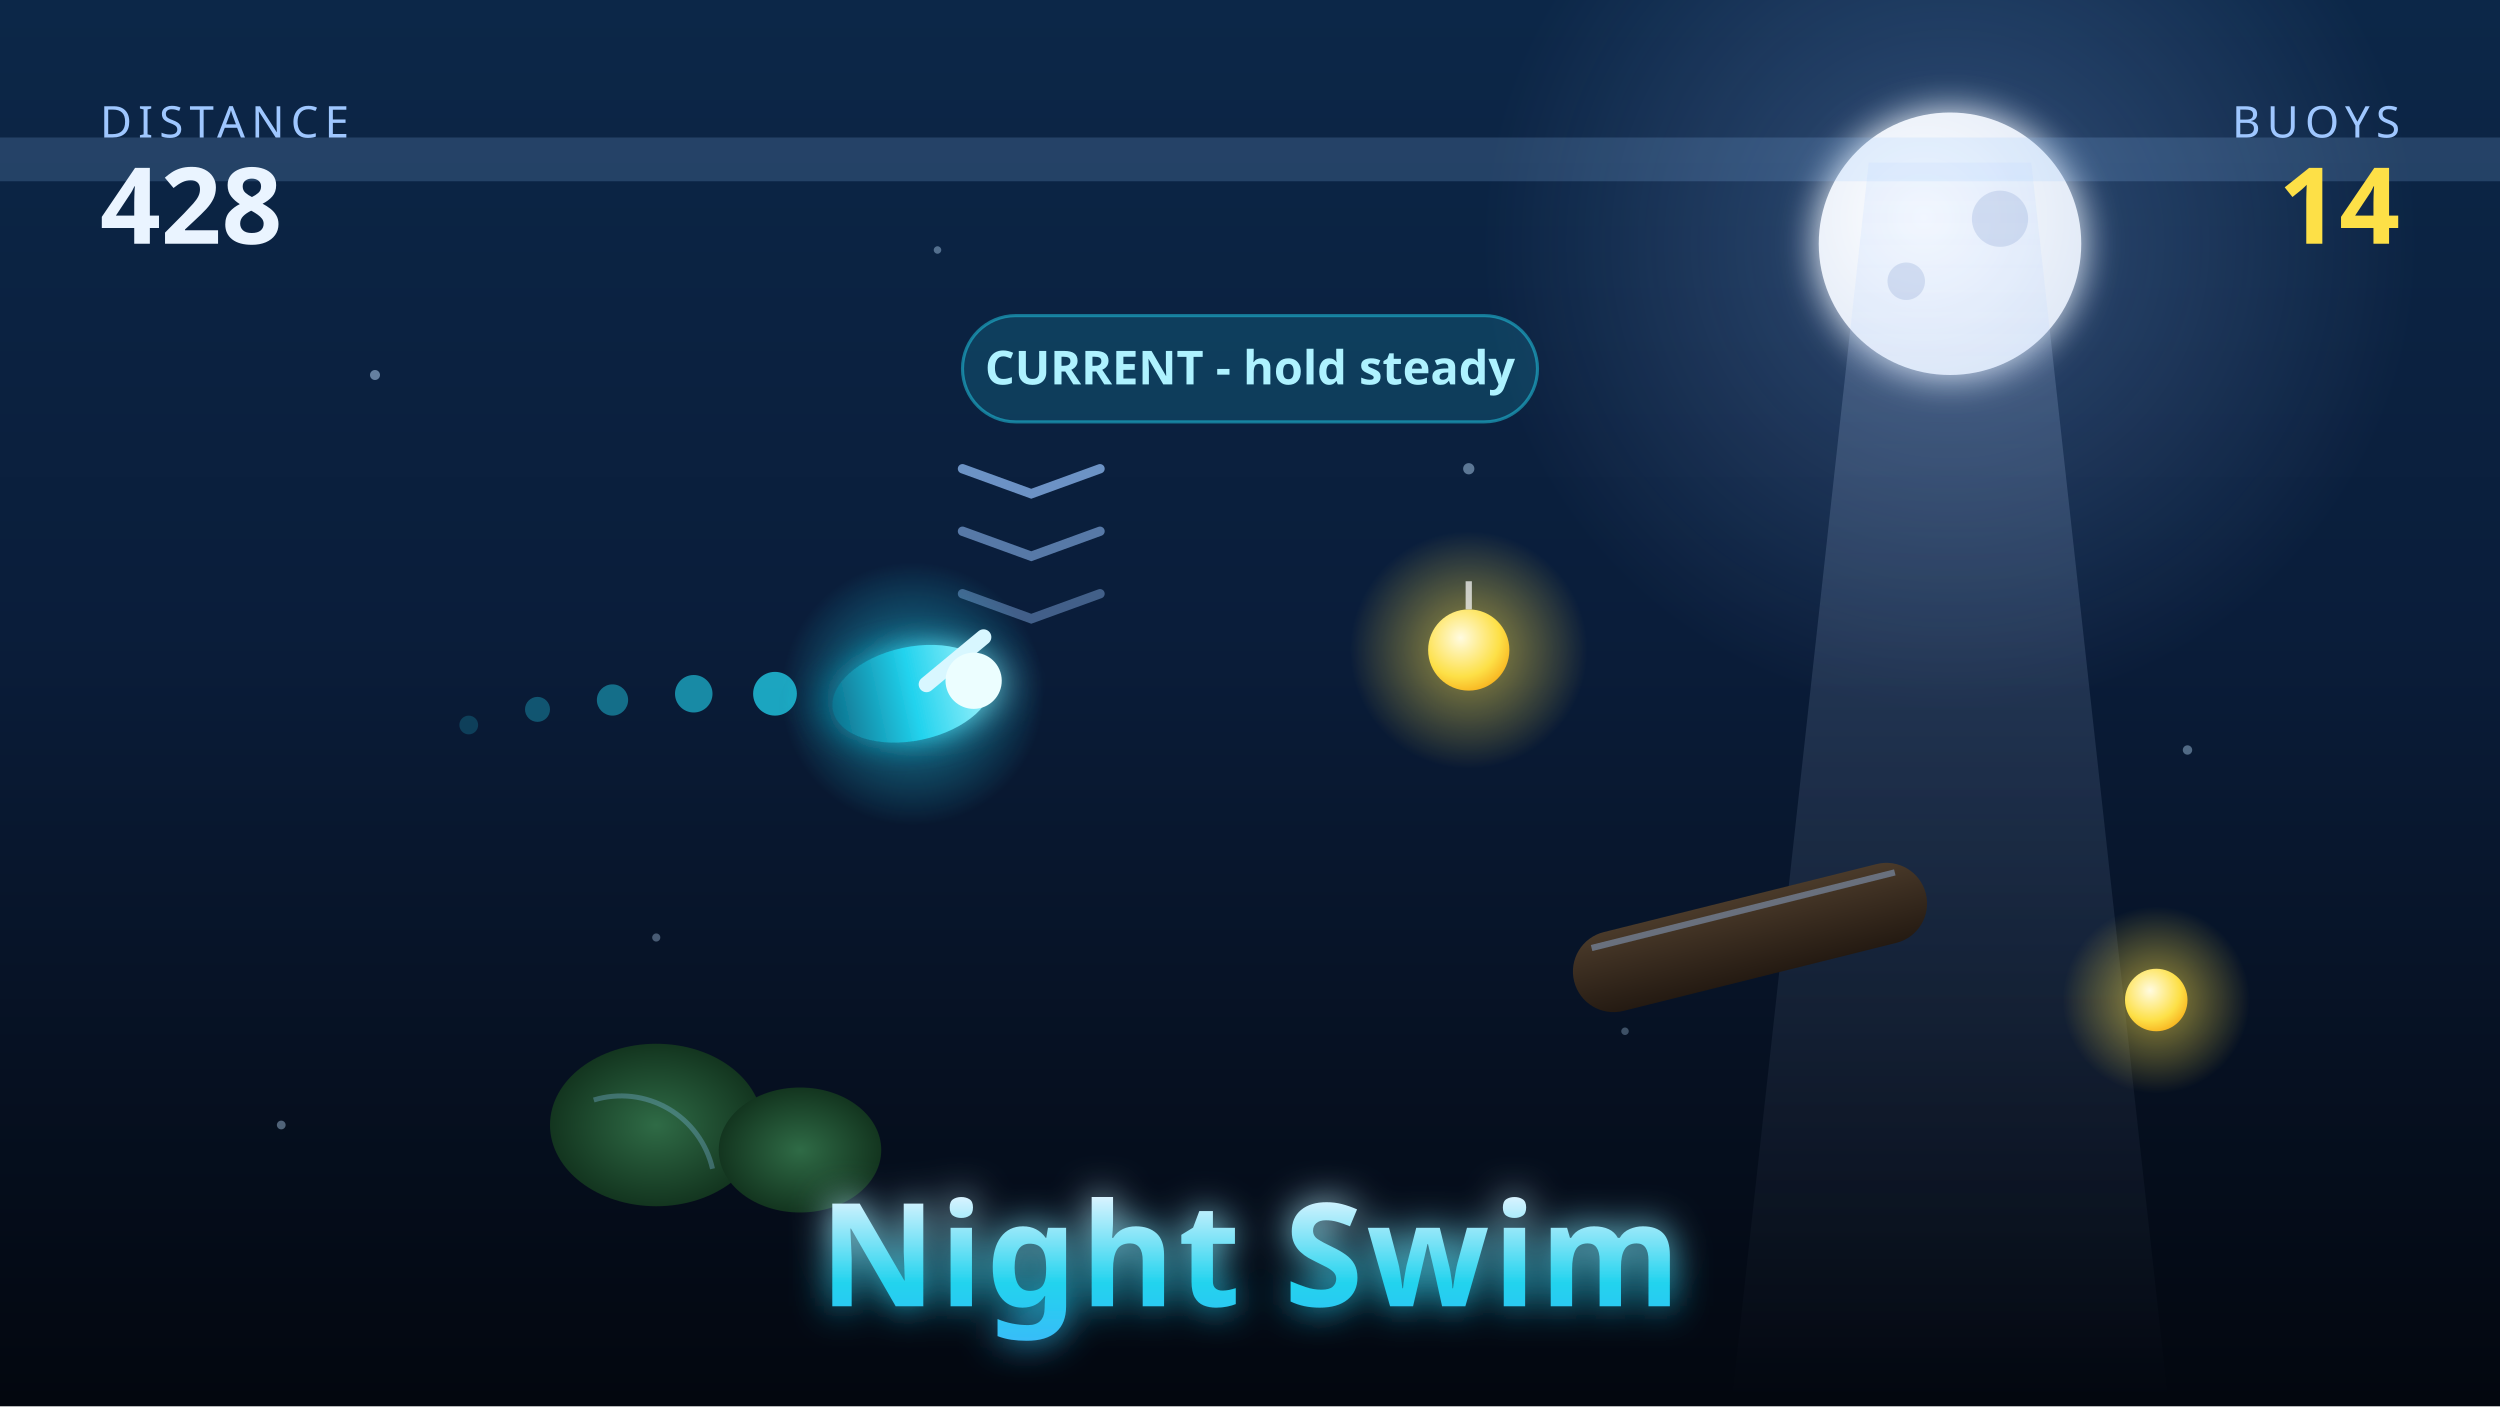
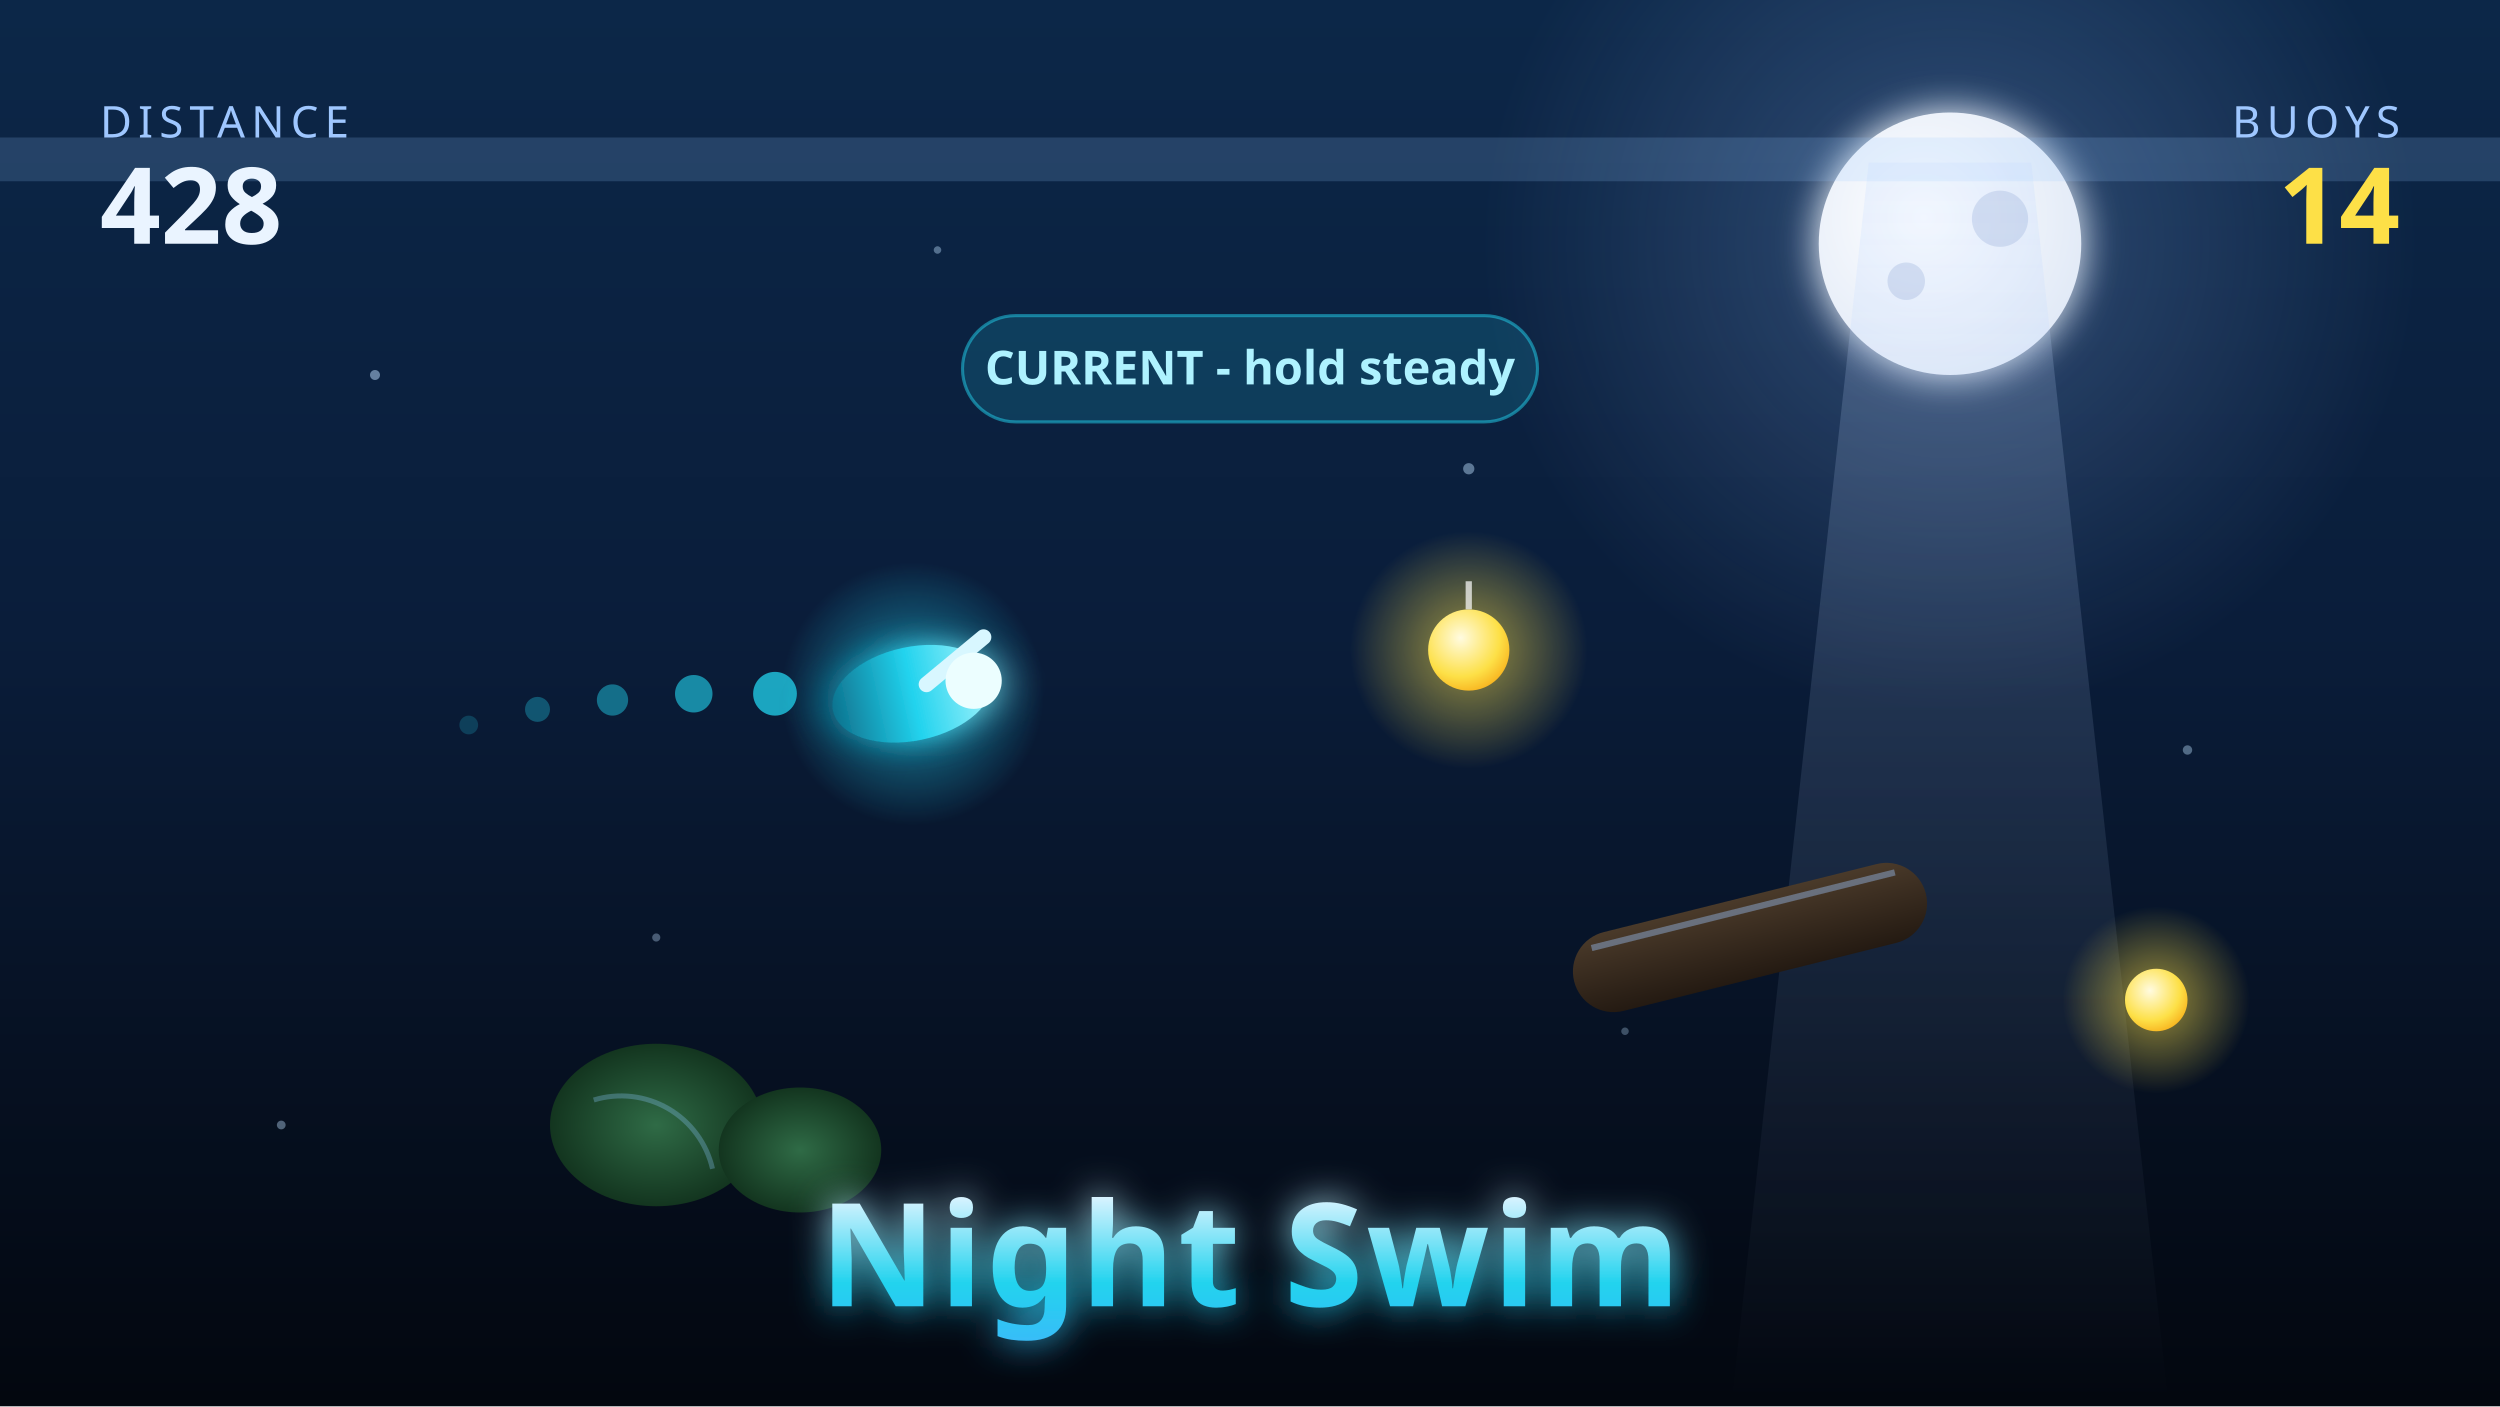
<svg xmlns="http://www.w3.org/2000/svg" viewBox="0 0 800 450" width="800" height="450" role="img" aria-label="Night Swim - a glowing swimmer crossing a moonlit lake">
  <defs>
    <linearGradient id="lake" x1="0" y1="0" x2="0" y2="1">
      <stop offset="0" stop-color="#0c2748" />
      <stop offset="0.45" stop-color="#0a1d3a" />
      <stop offset="1" stop-color="#03070f" />
    </linearGradient>
    <radialGradient id="moonGlow" cx="0.5" cy="0.5" r="0.5">
      <stop offset="0" stop-color="#dcebff" stop-opacity="0.55" />
      <stop offset="0.35" stop-color="#96beff" stop-opacity="0.18" />
      <stop offset="1" stop-color="#96beff" stop-opacity="0" />
    </radialGradient>
    <radialGradient id="moonBody" cx="0.4" cy="0.4" r="0.7">
      <stop offset="0" stop-color="#ffffff" />
      <stop offset="1" stop-color="#dfe8f6" />
    </radialGradient>
    <linearGradient id="reflect" x1="0" y1="0" x2="0" y2="1">
      <stop offset="0" stop-color="#bed7ff" stop-opacity="0.22" />
      <stop offset="1" stop-color="#bed7ff" stop-opacity="0" />
    </linearGradient>
    <radialGradient id="buoyGlow" cx="0.5" cy="0.5" r="0.5">
      <stop offset="0" stop-color="#fde047" stop-opacity="0.6" />
      <stop offset="1" stop-color="#fde047" stop-opacity="0" />
    </radialGradient>
    <radialGradient id="buoyBody" cx="0.4" cy="0.35" r="0.8">
      <stop offset="0" stop-color="#fffbe0" />
      <stop offset="0.6" stop-color="#fde047" />
      <stop offset="1" stop-color="#f59e0b" />
    </radialGradient>
    <radialGradient id="swimAura" cx="0.5" cy="0.5" r="0.5">
      <stop offset="0" stop-color="#22d3ee" stop-opacity="0.6" />
      <stop offset="1" stop-color="#22d3ee" stop-opacity="0" />
    </radialGradient>
    <linearGradient id="swimBody" x1="0" y1="0" x2="1" y2="0">
      <stop offset="0" stop-color="#0e7490" />
      <stop offset="0.5" stop-color="#22d3ee" />
      <stop offset="1" stop-color="#a5f3fc" />
    </linearGradient>
    <linearGradient id="log" x1="0" y1="0" x2="0" y2="1">
      <stop offset="0" stop-color="#4a3a2a" />
      <stop offset="1" stop-color="#241a12" />
    </linearGradient>
    <radialGradient id="lily" cx="0.5" cy="0.5" r="0.5">
      <stop offset="0" stop-color="#2f6b46" />
      <stop offset="1" stop-color="#13351f" />
    </radialGradient>
    <linearGradient id="title" x1="0" y1="0" x2="0" y2="1">
      <stop offset="0" stop-color="#d8f3ff" />
      <stop offset="0.6" stop-color="#22d3ee" />
      <stop offset="1" stop-color="#38bdf8" />
    </linearGradient>
    <filter id="glow" x="-60%" y="-60%" width="220%" height="220%">
      <feGaussianBlur stdDeviation="6" result="b" />
      <feMerge>
        <feMergeNode in="b" />
        <feMergeNode in="SourceGraphic" />
      </feMerge>
    </filter>
  </defs>
  <rect x="0" y="0" width="800" height="450" fill="url(#lake)" />
  <circle cx="624" cy="78" r="150" fill="url(#moonGlow)" />
  <circle cx="624" cy="78" r="42" fill="url(#moonBody)" filter="url(#glow)" />
  <circle cx="640" cy="70" r="9" fill="#96aad2" opacity="0.35" />
  <circle cx="610" cy="90" r="6" fill="#96aad2" opacity="0.35" />
  <rect x="0" y="44" width="800" height="14" fill="#96c8ff" opacity="0.18" />
  <polygon points="598,52 650,52 694,450 554,450" fill="url(#reflect)" />
  <g fill="#bfe0ff">
    <circle cx="120" cy="120" r="1.6" opacity="0.5" />
    <circle cx="300" cy="80" r="1.2" opacity="0.4" />
    <circle cx="470" cy="150" r="1.8" opacity="0.45" />
    <circle cx="210" cy="300" r="1.3" opacity="0.35" />
    <circle cx="700" cy="240" r="1.5" opacity="0.4" />
    <circle cx="90" cy="360" r="1.4" opacity="0.4" />
    <circle cx="520" cy="330" r="1.2" opacity="0.3" />
  </g>
  <g transform="translate(560,300) rotate(-14)">
    <rect x="-58" y="-13" width="116" height="26" rx="13" fill="url(#log)" />
    <line x1="-50" y1="-9" x2="50" y2="-9" stroke="#a0c8ff" stroke-opacity="0.4" stroke-width="2" />
  </g>
  <g transform="translate(210,360)">
    <ellipse cx="0" cy="0" rx="34" ry="26" fill="url(#lily)" />
    <ellipse cx="46" cy="8" rx="26" ry="20" fill="url(#lily)" />
    <path d="M -20 -8 A 30 30 0 0 1 18 14" fill="none" stroke="#8cc8ff" stroke-opacity="0.3" stroke-width="1.6" />
  </g>
-   <g transform="translate(330,150)" stroke="#96c3ff" stroke-width="3" fill="none" stroke-linecap="round">
-     <polyline points="-22,0 0,8 22,0" opacity="0.7" />
-     <polyline points="-22,20 0,28 22,20" opacity="0.55" />
-     <polyline points="-22,40 0,48 22,40" opacity="0.4" />
-   </g>
  <g>
    <circle cx="470" cy="208" r="38" fill="url(#buoyGlow)" />
    <circle cx="470" cy="208" r="13" fill="url(#buoyBody)" />
    <line x1="470" y1="195" x2="470" y2="186" stroke="#ffffff" stroke-opacity="0.7" stroke-width="2" />
    <circle cx="690" cy="320" r="30" fill="url(#buoyGlow)" />
    <circle cx="690" cy="320" r="10" fill="url(#buoyBody)" />
  </g>
  <g fill="#22d3ee">
    <circle cx="150" cy="232" r="3" opacity="0.2" />
    <circle cx="172" cy="227" r="4" opacity="0.32" />
    <circle cx="196" cy="224" r="5" opacity="0.45" />
    <circle cx="222" cy="222" r="6" opacity="0.6" />
    <circle cx="248" cy="222" r="7" opacity="0.75" />
  </g>
  <g transform="translate(292,222) rotate(-12)">
    <circle cx="0" cy="0" r="42" fill="url(#swimAura)" />
    <ellipse cx="0" cy="0" rx="26" ry="15" fill="url(#swimBody)" filter="url(#glow)" />
    <line x1="5" y1="-2" x2="26" y2="-13" stroke="#d8f7ff" stroke-width="5" stroke-linecap="round" />
    <circle cx="20" cy="0" r="9" fill="#ecfeff" />
  </g>
  <g font-family="'Segoe UI', Verdana, sans-serif">
    <text x="32" y="44" fill="#9fc7ff" font-size="14" letter-spacing="2">DISTANCE</text>
    <text x="32" y="78" fill="#eaf4ff" font-size="34" font-weight="700">428</text>
    <text x="768" y="44" fill="#9fc7ff" font-size="14" letter-spacing="2" text-anchor="end">BUOYS</text>
    <text x="768" y="78" fill="#fde047" font-size="34" font-weight="700" text-anchor="end">14</text>
  </g>
  <g transform="translate(400,118)">
    <rect x="-92" y="-17" width="184" height="34" rx="17" fill="#22d3ee" fill-opacity="0.16" stroke="#22d3ee" stroke-opacity="0.5" />
    <text x="0" y="5" fill="#aef2ff" font-size="15" font-weight="600" text-anchor="middle" font-family="'Segoe UI', Verdana, sans-serif">CURRENT - hold steady</text>
  </g>
  <text x="400" y="418" fill="url(#title)" font-size="46" font-weight="800" text-anchor="middle" font-family="'Segoe UI', Verdana, sans-serif" filter="url(#glow)" letter-spacing="1">Night Swim</text>
</svg>
